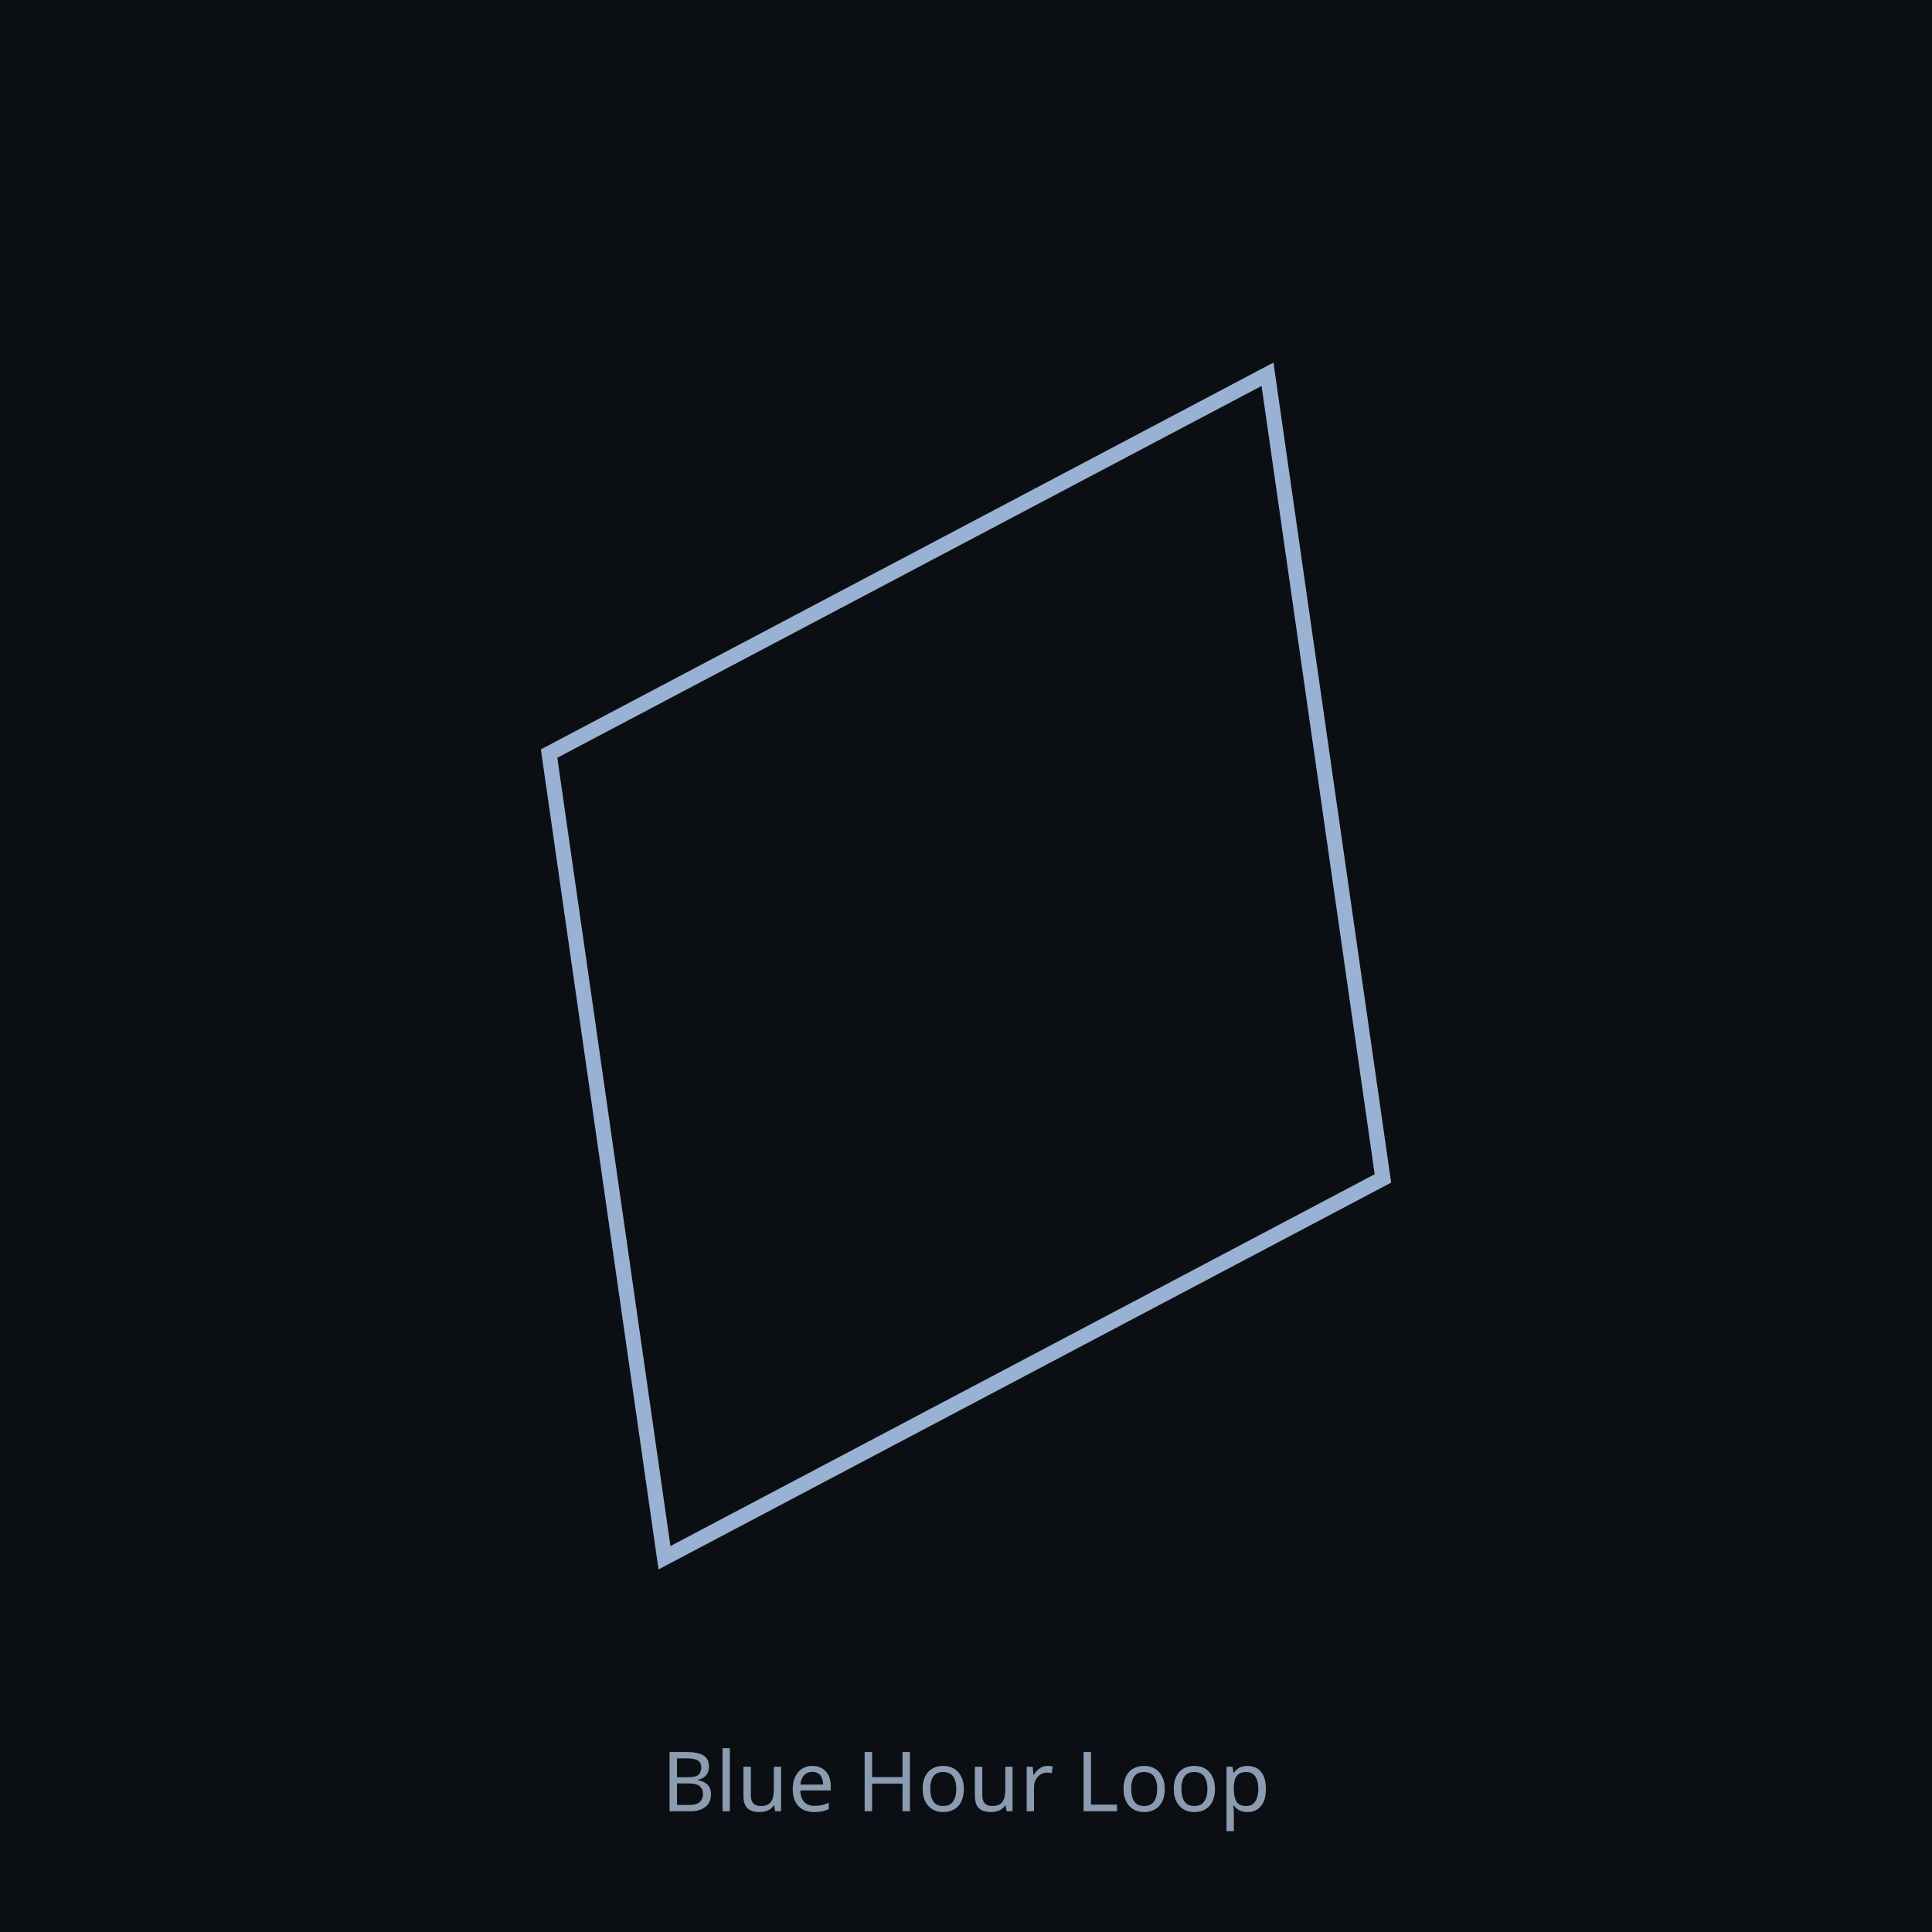
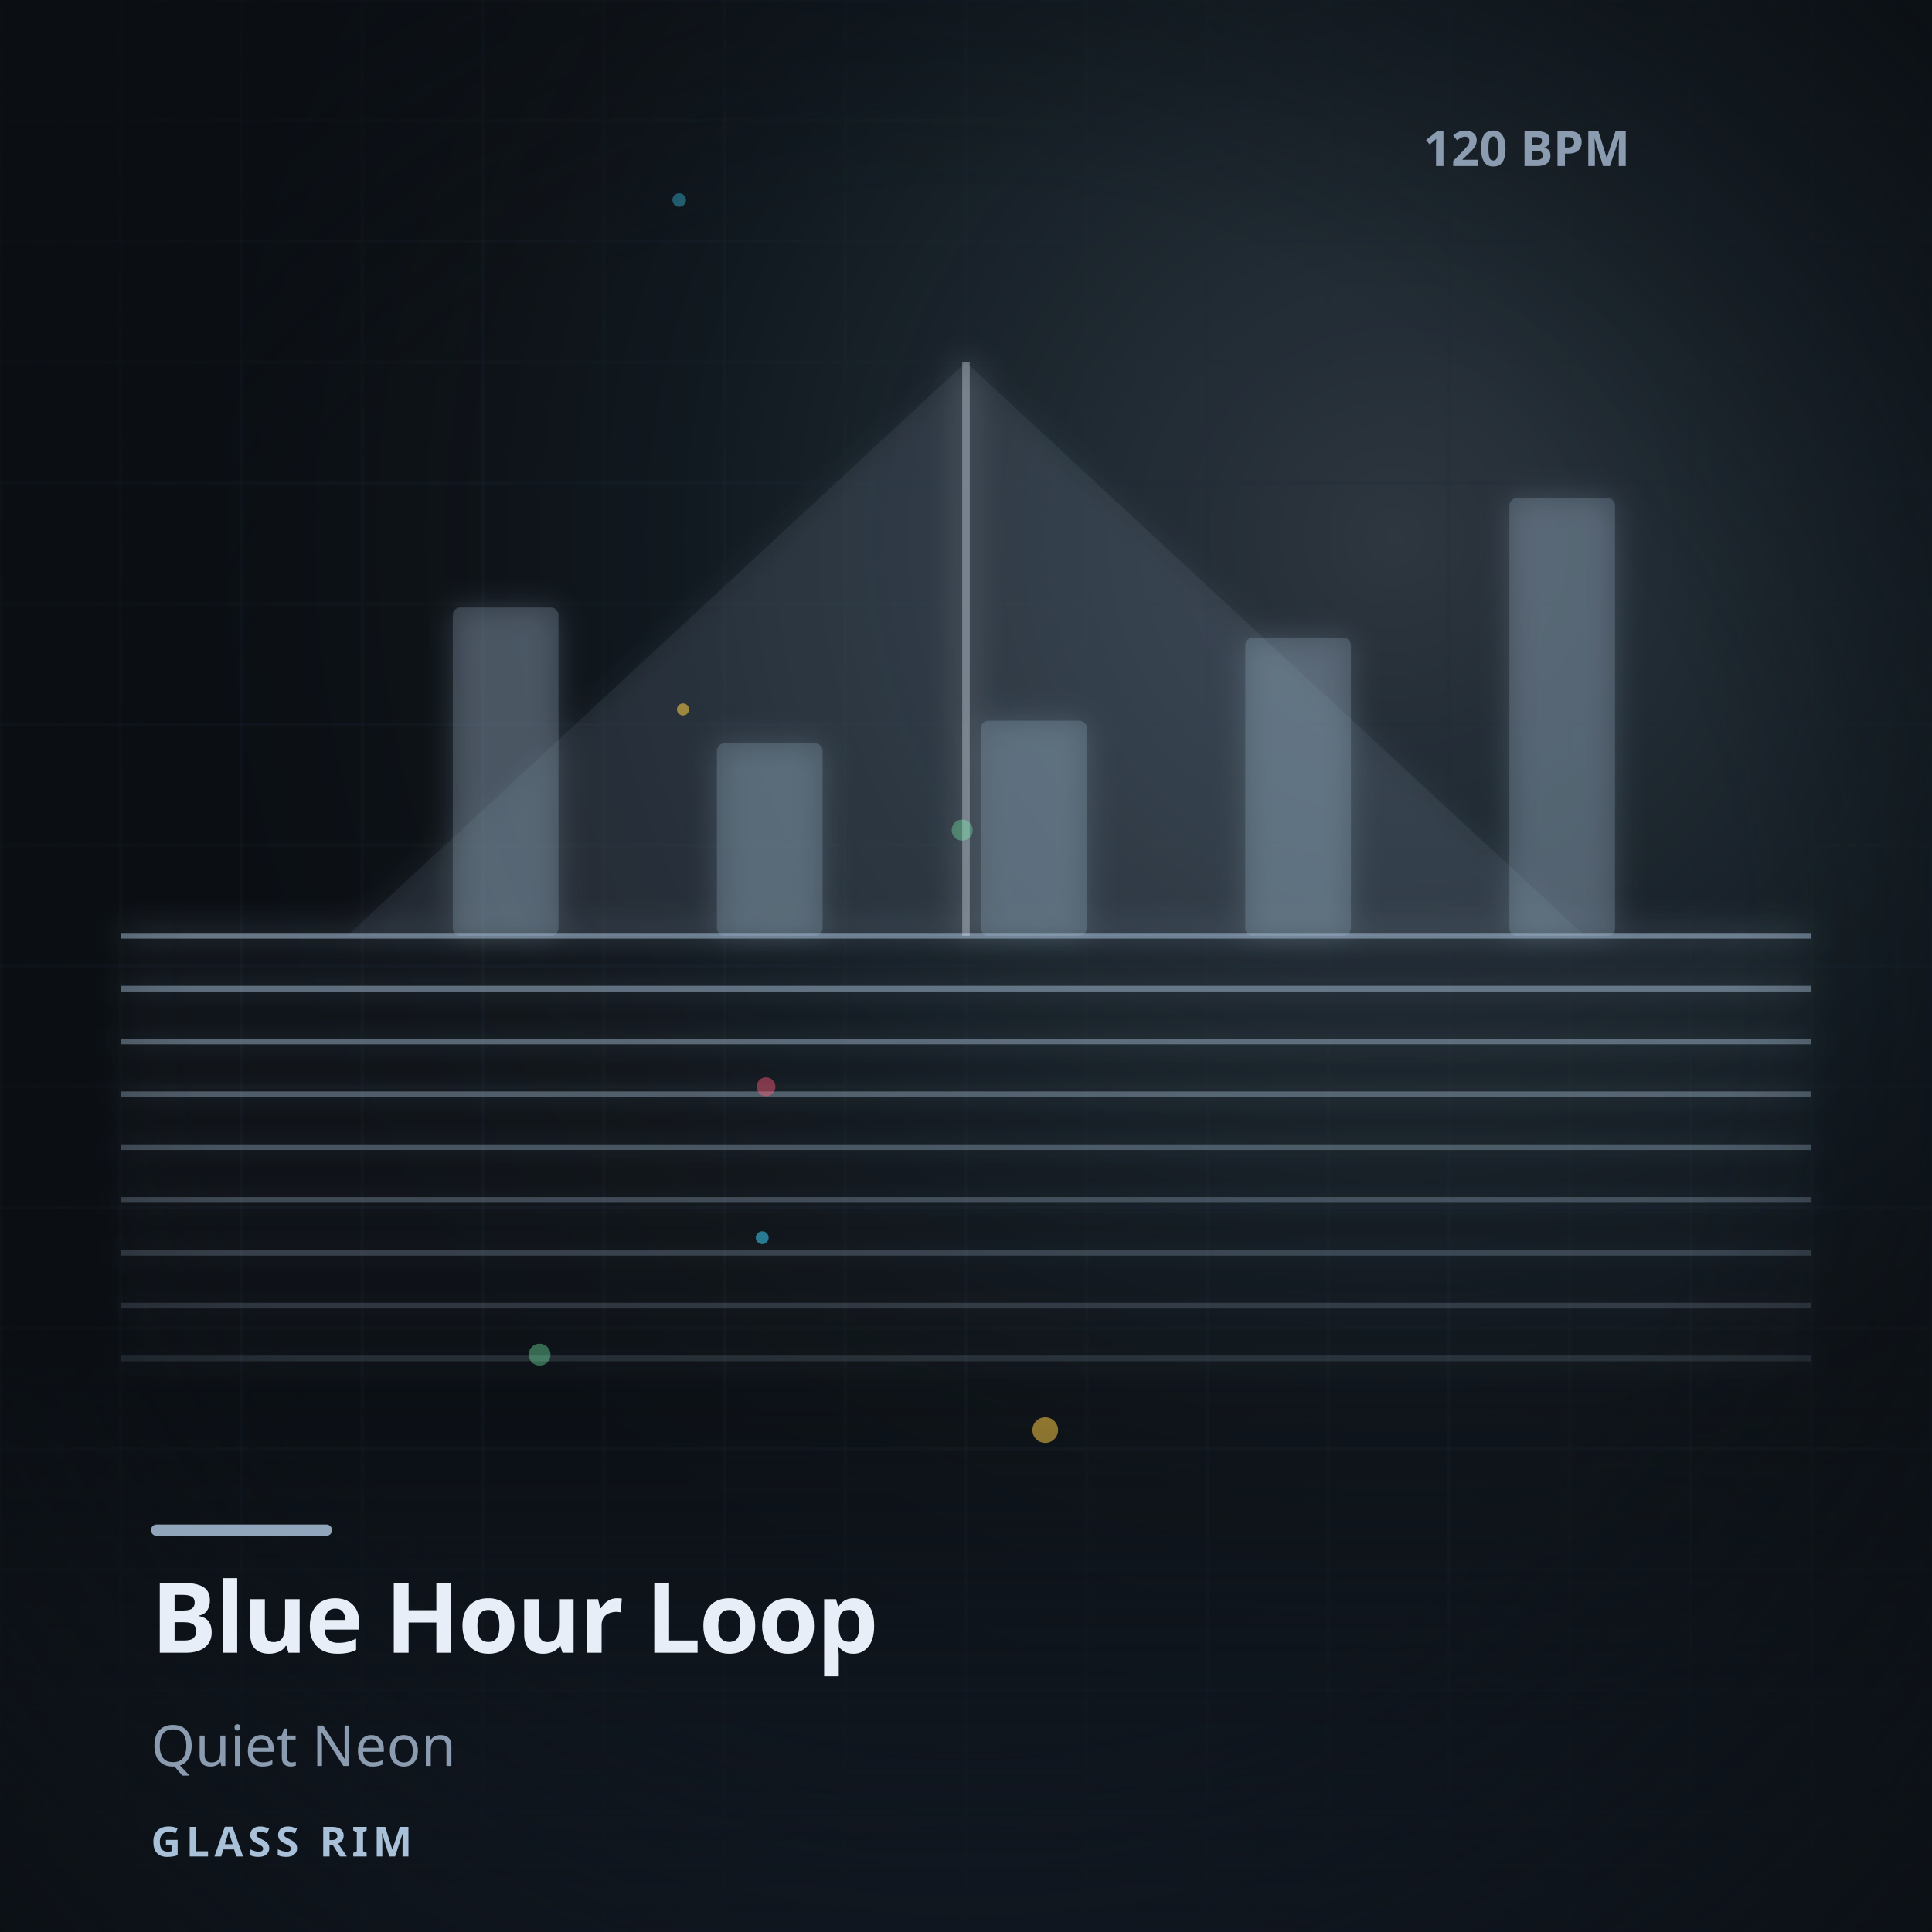
<svg xmlns="http://www.w3.org/2000/svg" width="512" height="512" viewBox="0 0 512 512">
-   <rect width="512" height="512" fill="#0b0f14" />
-   <polygon points="256,80 380,256 256,432 132,256" fill="none" stroke="#A8C4E8" stroke-width="4" opacity="0.9" transform="rotate(207 256 256)" />
-   <text x="256" y="480" text-anchor="middle" fill="#8b9bb0" font-family="system-ui" font-size="22">Blue Hour Loop</text>
+   <defs>
+     <radialGradient id="bgGlow" cx="72%" cy="28%" r="65%">
+       <stop offset="0%" stop-color="#A8C0D8" stop-opacity="0.22" />
+       <stop offset="55%" stop-color="#82c9e5" stop-opacity="0.06" />
+       <stop offset="100%" stop-color="#0B0F14" stop-opacity="0" />
+     </radialGradient>
+     <radialGradient id="vignette" cx="50%" cy="50%" r="72%">
+       <stop offset="55%" stop-color="#0B0F14" stop-opacity="0" />
+       <stop offset="100%" stop-color="#0B0F14" stop-opacity="0.92" />
+     </radialGradient>
+     <linearGradient id="titleFade" x1="0" y1="0" x2="0" y2="1">
+       <stop offset="0%" stop-color="#121A24" stop-opacity="0" />
+       <stop offset="100%" stop-color="#121A24" stop-opacity="0.94" />
+     </linearGradient>
+     <filter id="softGlow" x="-40%" y="-40%" width="180%" height="180%">
+       <feGaussianBlur stdDeviation="4" result="b" />
+       <feMerge>
+         <feMergeNode in="b" />
+         <feMergeNode in="SourceGraphic" />
+       </feMerge>
+     </filter>
+   </defs>
+   <rect width="512" height="512" fill="#0B0F14" />
+   <rect width="512" height="512" fill="url(#bgGlow)" />
+   <g opacity="0.9">
+     <line x1="0" y1="0" x2="0" y2="512" stroke="#1E2A3A" stroke-opacity="0.20" stroke-width="1" />
+     <line x1="32" y1="0" x2="32" y2="512" stroke="#1E2A3A" stroke-opacity="0.12" stroke-width="1" />
+     <line x1="64" y1="0" x2="64" y2="512" stroke="#1E2A3A" stroke-opacity="0.20" stroke-width="1" />
+     <line x1="96" y1="0" x2="96" y2="512" stroke="#1E2A3A" stroke-opacity="0.12" stroke-width="1" />
+     <line x1="128" y1="0" x2="128" y2="512" stroke="#1E2A3A" stroke-opacity="0.20" stroke-width="1" />
+     <line x1="160" y1="0" x2="160" y2="512" stroke="#1E2A3A" stroke-opacity="0.12" stroke-width="1" />
+     <line x1="192" y1="0" x2="192" y2="512" stroke="#1E2A3A" stroke-opacity="0.20" stroke-width="1" />
+     <line x1="224" y1="0" x2="224" y2="512" stroke="#1E2A3A" stroke-opacity="0.12" stroke-width="1" />
+     <line x1="256" y1="0" x2="256" y2="512" stroke="#1E2A3A" stroke-opacity="0.20" stroke-width="1" />
+     <line x1="288" y1="0" x2="288" y2="512" stroke="#1E2A3A" stroke-opacity="0.12" stroke-width="1" />
+     <line x1="320" y1="0" x2="320" y2="512" stroke="#1E2A3A" stroke-opacity="0.20" stroke-width="1" />
+     <line x1="352" y1="0" x2="352" y2="512" stroke="#1E2A3A" stroke-opacity="0.12" stroke-width="1" />
+     <line x1="384" y1="0" x2="384" y2="512" stroke="#1E2A3A" stroke-opacity="0.20" stroke-width="1" />
+     <line x1="416" y1="0" x2="416" y2="512" stroke="#1E2A3A" stroke-opacity="0.12" stroke-width="1" />
+     <line x1="448" y1="0" x2="448" y2="512" stroke="#1E2A3A" stroke-opacity="0.20" stroke-width="1" />
+     <line x1="480" y1="0" x2="480" y2="512" stroke="#1E2A3A" stroke-opacity="0.12" stroke-width="1" />
+     <line x1="512" y1="0" x2="512" y2="512" stroke="#1E2A3A" stroke-opacity="0.20" stroke-width="1" />
+     <line x1="0" y1="0" x2="512" y2="0" stroke="#1E2A3A" stroke-opacity="0.20" stroke-width="1" />
+     <line x1="0" y1="32" x2="512" y2="32" stroke="#1E2A3A" stroke-opacity="0.12" stroke-width="1" />
+     <line x1="0" y1="64" x2="512" y2="64" stroke="#1E2A3A" stroke-opacity="0.20" stroke-width="1" />
+     <line x1="0" y1="96" x2="512" y2="96" stroke="#1E2A3A" stroke-opacity="0.12" stroke-width="1" />
+     <line x1="0" y1="128" x2="512" y2="128" stroke="#1E2A3A" stroke-opacity="0.20" stroke-width="1" />
+     <line x1="0" y1="160" x2="512" y2="160" stroke="#1E2A3A" stroke-opacity="0.12" stroke-width="1" />
+     <line x1="0" y1="192" x2="512" y2="192" stroke="#1E2A3A" stroke-opacity="0.20" stroke-width="1" />
+     <line x1="0" y1="224" x2="512" y2="224" stroke="#1E2A3A" stroke-opacity="0.12" stroke-width="1" />
+     <line x1="0" y1="256" x2="512" y2="256" stroke="#1E2A3A" stroke-opacity="0.20" stroke-width="1" />
+     <line x1="0" y1="288" x2="512" y2="288" stroke="#1E2A3A" stroke-opacity="0.12" stroke-width="1" />
+     <line x1="0" y1="320" x2="512" y2="320" stroke="#1E2A3A" stroke-opacity="0.20" stroke-width="1" />
+     <line x1="0" y1="352" x2="512" y2="352" stroke="#1E2A3A" stroke-opacity="0.12" stroke-width="1" />
+     <line x1="0" y1="384" x2="512" y2="384" stroke="#1E2A3A" stroke-opacity="0.20" stroke-width="1" />
+     <line x1="0" y1="416" x2="512" y2="416" stroke="#1E2A3A" stroke-opacity="0.12" stroke-width="1" />
+     <line x1="0" y1="448" x2="512" y2="448" stroke="#1E2A3A" stroke-opacity="0.20" stroke-width="1" />
+     <line x1="0" y1="480" x2="512" y2="480" stroke="#1E2A3A" stroke-opacity="0.12" stroke-width="1" />
+     <line x1="0" y1="512" x2="512" y2="512" stroke="#1E2A3A" stroke-opacity="0.20" stroke-width="1" />
+   </g>
+   <g filter="url(#softGlow)">
+     <line x1="32" y1="248" x2="480" y2="248" stroke="#A8C0D8" stroke-width="1.5" opacity="0.55" />
+     <line x1="32" y1="262" x2="480" y2="262" stroke="#A8C0D8" stroke-width="1.5" opacity="0.50" />
+     <line x1="32" y1="276" x2="480" y2="276" stroke="#A8C0D8" stroke-width="1.5" opacity="0.45" />
+     <line x1="32" y1="290" x2="480" y2="290" stroke="#A8C0D8" stroke-width="1.5" opacity="0.40" />
+     <line x1="32" y1="304" x2="480" y2="304" stroke="#A8C0D8" stroke-width="1.5" opacity="0.35" />
+     <line x1="32" y1="318" x2="480" y2="318" stroke="#A8C0D8" stroke-width="1.5" opacity="0.30" />
+     <line x1="32" y1="332" x2="480" y2="332" stroke="#A8C0D8" stroke-width="1.5" opacity="0.25" />
+     <line x1="32" y1="346" x2="480" y2="346" stroke="#A8C0D8" stroke-width="1.5" opacity="0.20" />
+     <line x1="32" y1="360" x2="480" y2="360" stroke="#A8C0D8" stroke-width="1.5" opacity="0.15" />
+     <polygon points="256,96 420,248 92,248" fill="#A8C0D8" opacity="0.08" />
+     <line x1="256" y1="96" x2="256" y2="248" stroke="#E8EEF7" stroke-width="2" opacity="0.35" />
+     <rect x="120" y="161" width="28" height="87" fill="#A8C0D8" opacity="0.22" rx="2" />
+     <rect x="190" y="197" width="28" height="51" fill="#A8C0D8" opacity="0.22" rx="2" />
+     <rect x="260" y="191" width="28" height="57" fill="#A8C0D8" opacity="0.22" rx="2" />
+     <rect x="330" y="169" width="28" height="79" fill="#A8C0D8" opacity="0.22" rx="2" />
+     <rect x="400" y="132" width="28" height="116" fill="#A8C0D8" opacity="0.22" rx="2" />
+   </g>
+   <g>
+     <circle cx="180.0" cy="53.0" r="1.8" fill="#3DDCFF" opacity="0.39" />
+     <circle cx="255.0" cy="220.0" r="2.8" fill="#7CFFB2" opacity="0.33" />
+     <circle cx="277.0" cy="379.0" r="3.4" fill="#F5C542" opacity="0.62" />
+     <circle cx="203.0" cy="288.0" r="2.5" fill="#FF5C7A" opacity="0.45" />
+     <circle cx="202.0" cy="328.0" r="1.7" fill="#3DDCFF" opacity="0.51" />
+     <circle cx="143.0" cy="359.0" r="2.9" fill="#7CFFB2" opacity="0.37" />
+     <circle cx="181.0" cy="188.0" r="1.6" fill="#F5C542" opacity="0.58" />
+   </g>
+   <rect x="0" y="360" width="512" height="152" fill="url(#titleFade)" />
+   <rect width="512" height="512" fill="url(#vignette)" />
+   <text x="40" y="438" fill="#E8EEF7" font-family="Sora, IBM Plex Sans, system-ui, sans-serif" font-size="26" font-weight="700" letter-spacing="-0.02em">Blue Hour Loop</text>
+   <text x="40" y="468" fill="#8B9BB0" font-family="IBM Plex Sans, system-ui, sans-serif" font-size="15" font-weight="500">Quiet Neon</text>
+   <text x="40" y="492" fill="#A8C0D8" font-family="IBM Plex Sans, system-ui, sans-serif" font-size="11" font-weight="600" letter-spacing="0.12em">GLASS RIM</text>
+   <text x="432" y="44" text-anchor="end" fill="#8B9BB0" font-family="IBM Plex Sans, system-ui, sans-serif" font-size="13" font-weight="600">120 BPM</text>
+   <rect x="40" y="404" width="48" height="3" fill="#A8C0D8" opacity="0.85" rx="1.5" />
</svg>
